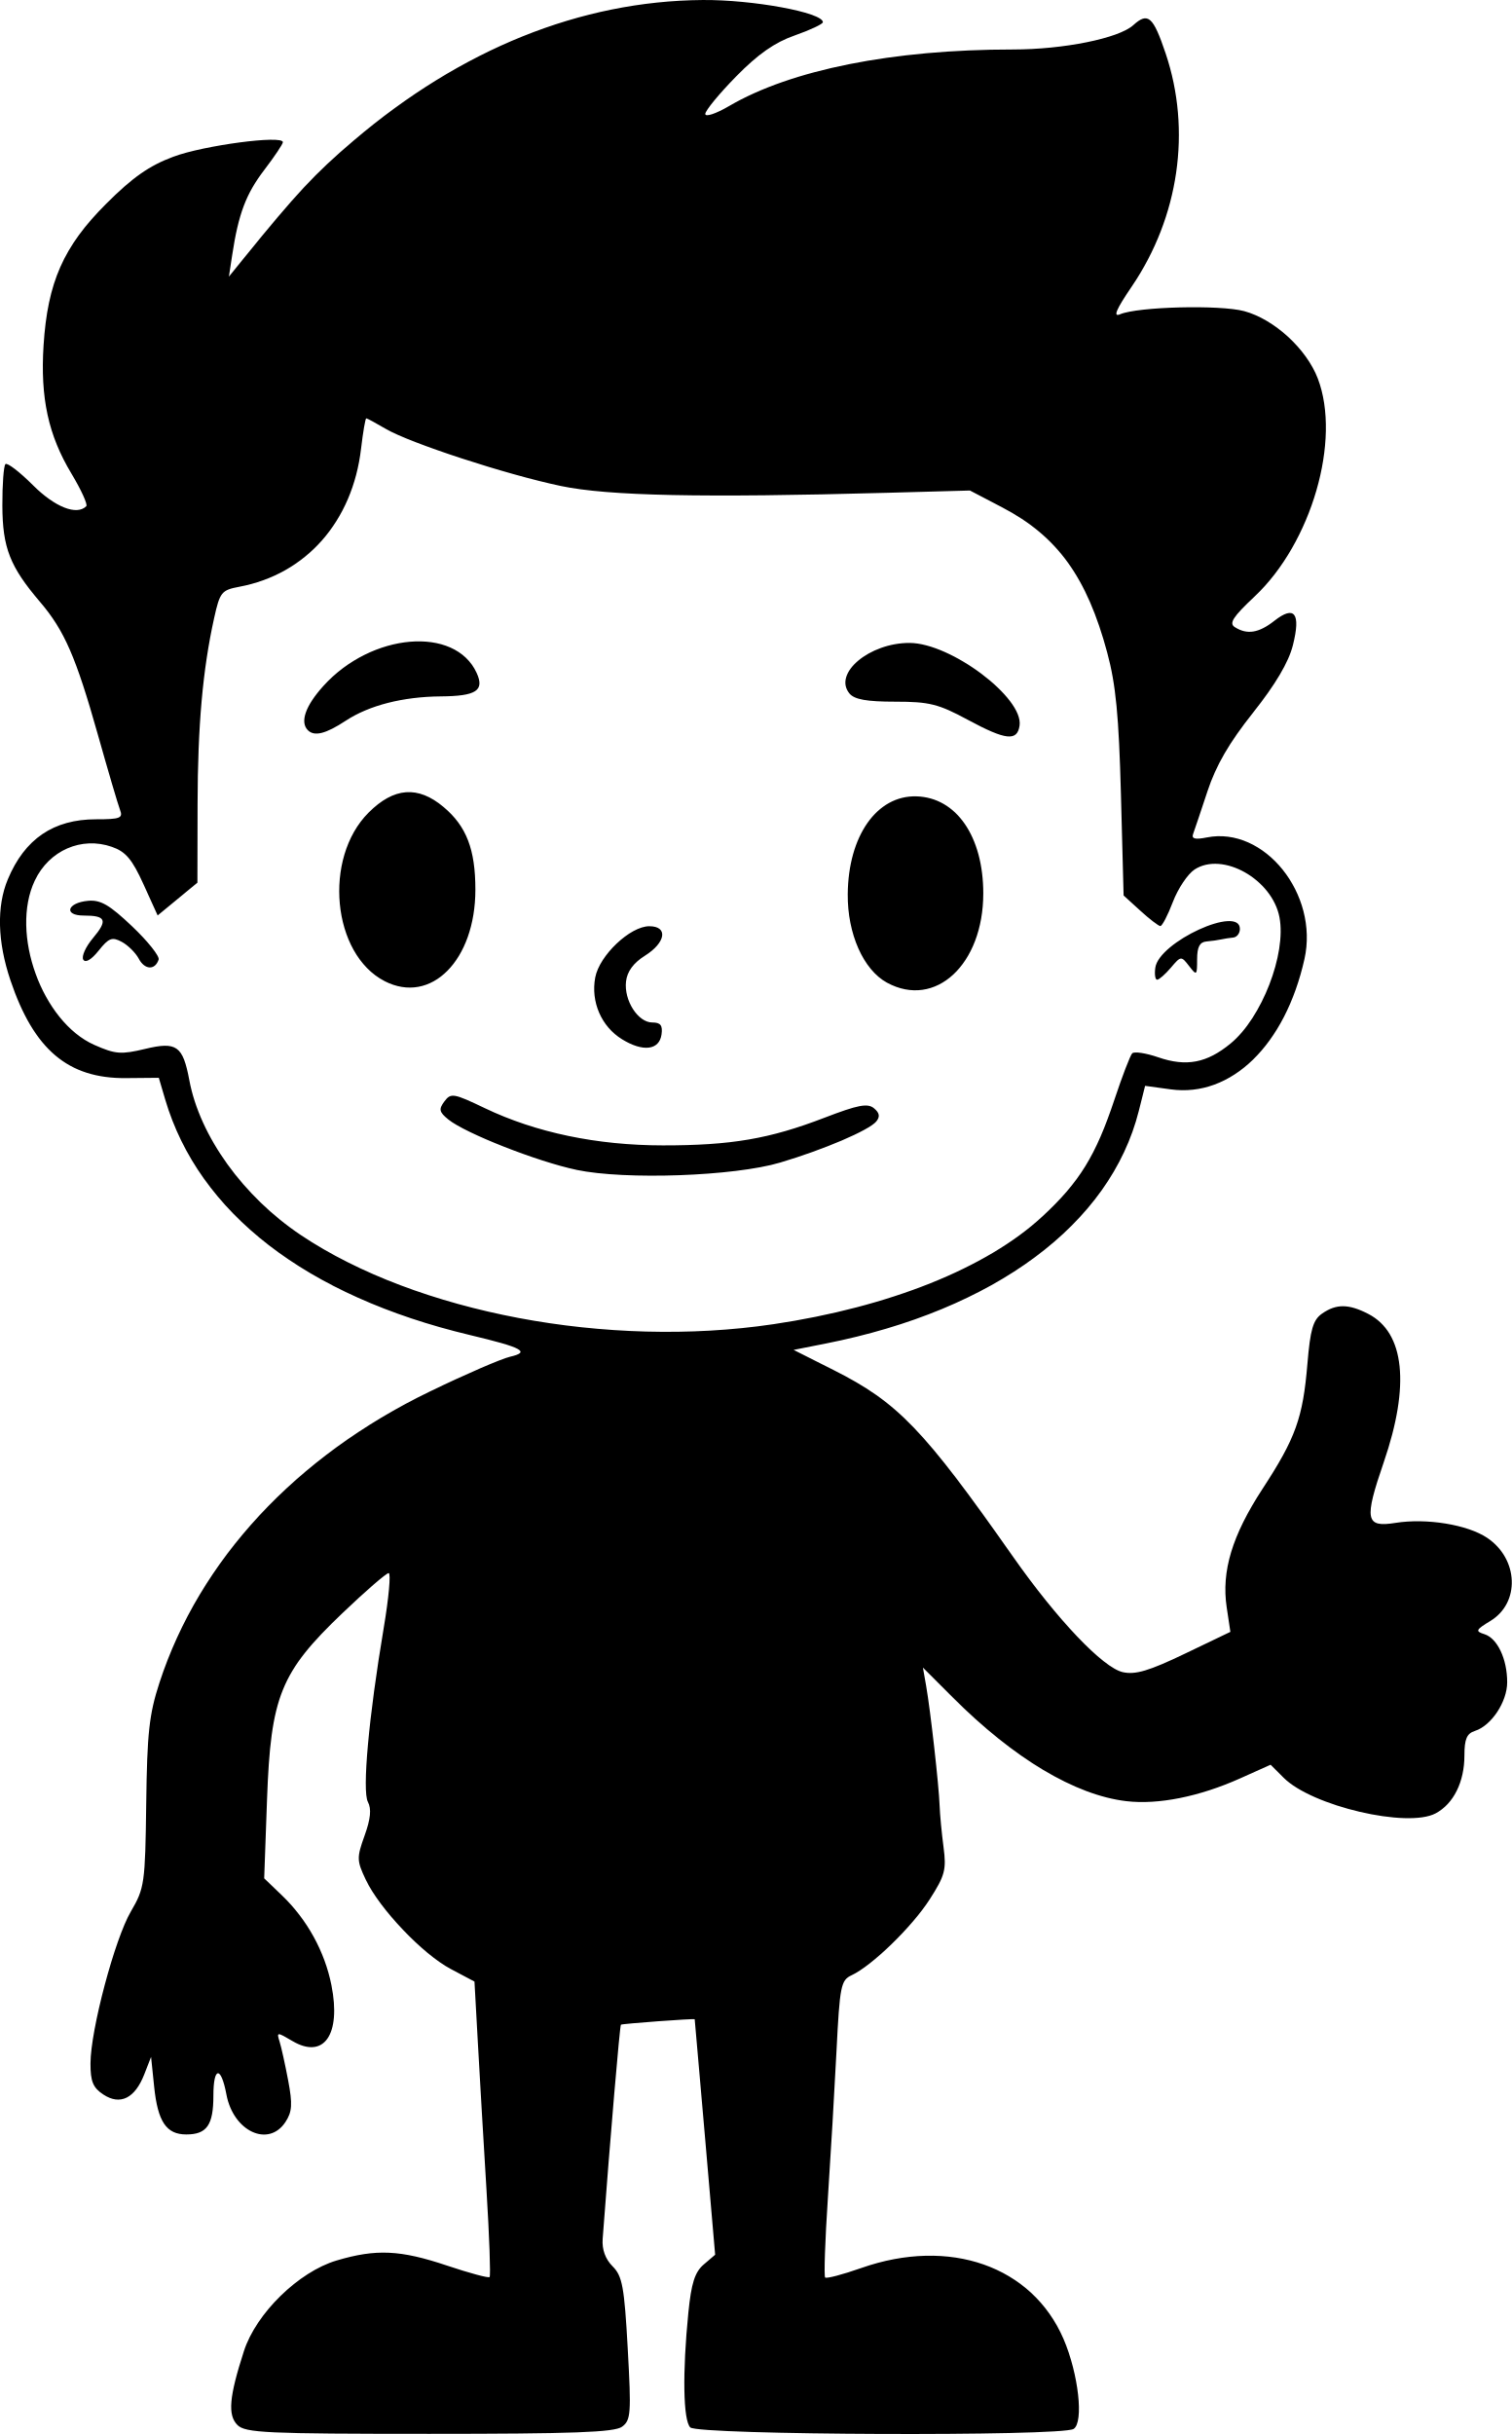
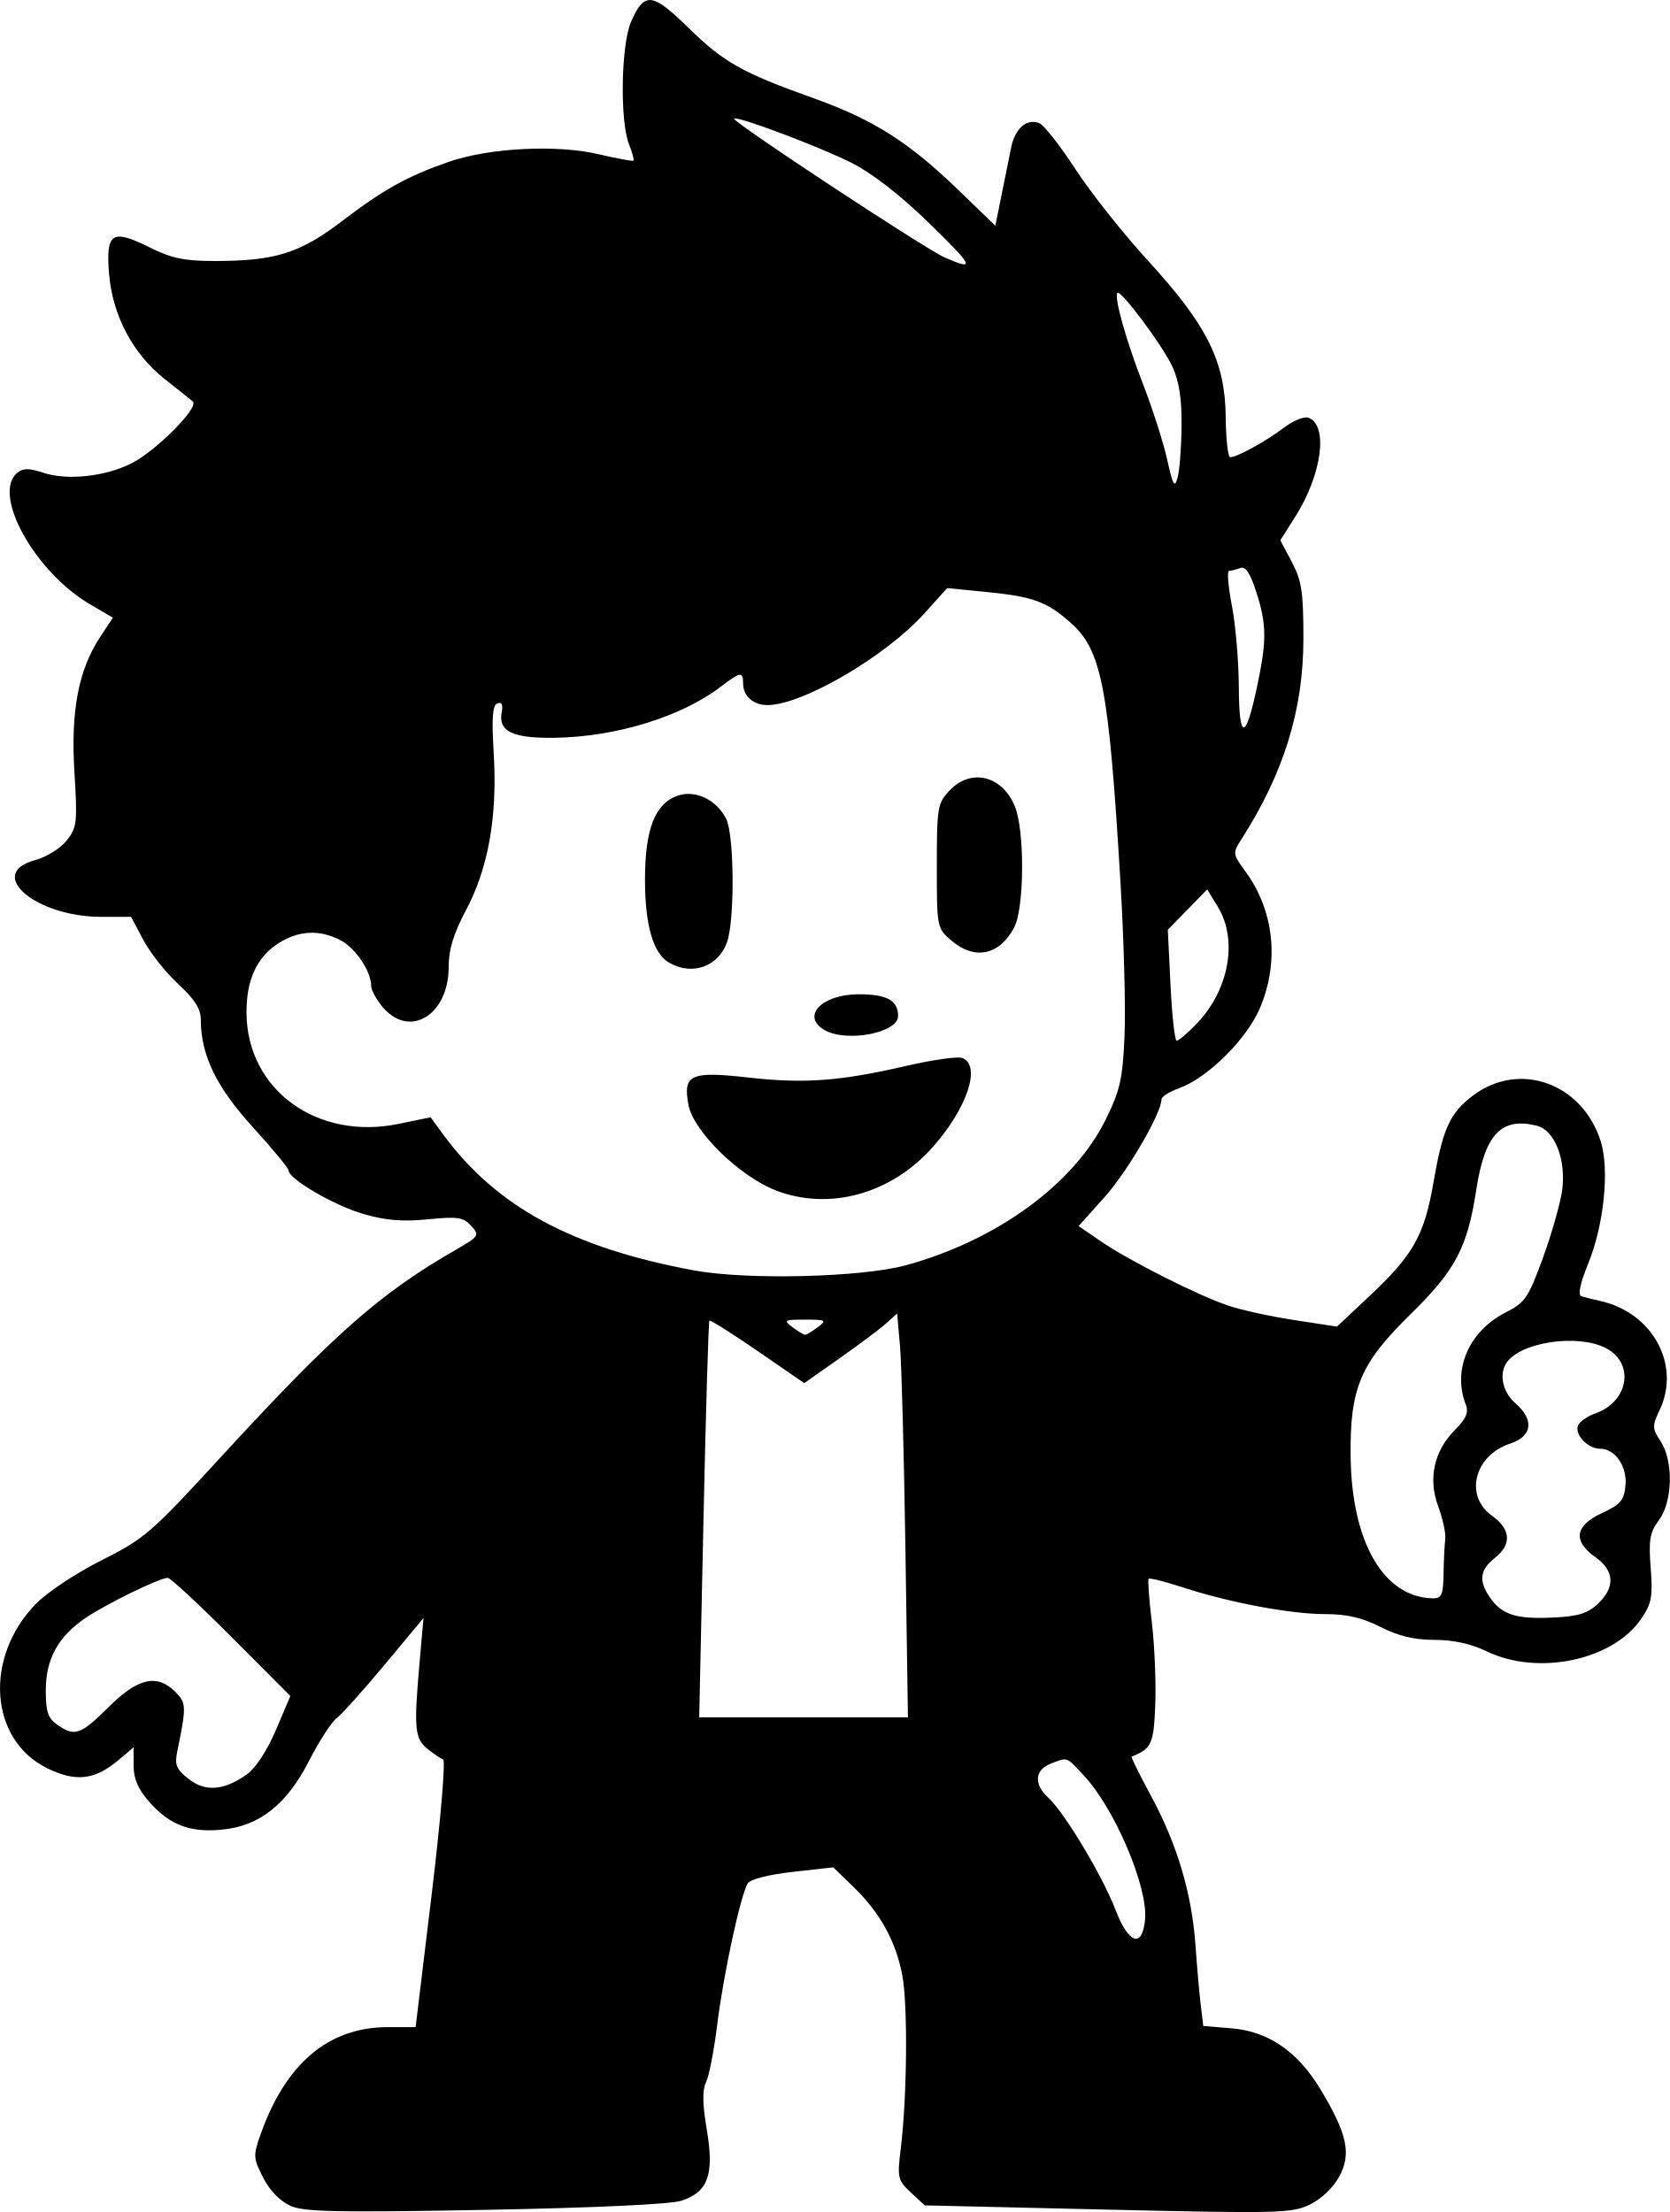
- <svg xmlns="http://www.w3.org/2000/svg" width="74.82mm" height="120.46mm" viewBox="0 0 74.82 120.46" version="1.1" xml:space="preserve">
-   <path style="fill:#000000" d="m 11.75,120.014 c -0.488,-0.488 -0.409,-1.395 0.321,-3.655 0.604,-1.87 2.707,-3.927 4.586,-4.485 1.957,-0.581 3.15,-0.526 5.469,0.252 1.1,0.369 2.046,0.624 2.104,0.567 0.058,-0.058 -0.011,-1.997 -0.153,-4.309 -0.141,-2.313 -0.333,-5.579 -0.426,-7.26 l -0.169,-3.055 -1.182,-0.627 c -1.386,-0.735 -3.513,-2.972 -4.197,-4.413 -0.449,-0.946 -0.453,-1.089 -0.058,-2.188 0.297,-0.826 0.346,-1.32 0.163,-1.661 -0.292,-0.545 0.041,-4.203 0.783,-8.615 0.251,-1.492 0.361,-2.712 0.244,-2.712 -0.117,0 -1.148,0.893 -2.291,1.985 -3.061,2.924 -3.544,4.118 -3.728,9.206 l -0.141,3.916 0.882,0.847 c 1.243,1.193 2.114,2.774 2.446,4.443 0.488,2.447 -0.375,3.681 -1.931,2.762 -0.766,-0.452 -0.787,-0.451 -0.636,0.026 0.086,0.272 0.277,1.139 0.426,1.928 0.221,1.171 0.197,1.546 -0.134,2.051 -0.838,1.279 -2.578,0.471 -2.921,-1.355 -0.268,-1.429 -0.646,-1.398 -0.646,0.052 0,1.458 -0.324,1.921 -1.343,1.921 -0.985,0 -1.409,-0.63 -1.588,-2.356 l -0.153,-1.481 -0.338,0.865 c -0.463,1.186 -1.188,1.544 -2.02,0.999 -0.515,-0.337 -0.643,-0.645 -0.641,-1.54 0.005,-1.665 1.2,-6.16 2.003,-7.529 0.671,-1.145 0.705,-1.383 0.755,-5.331 0.044,-3.492 0.146,-4.421 0.656,-5.985 1.976,-6.062 6.751,-11.203 13.384,-14.412 1.746,-0.845 3.531,-1.618 3.965,-1.719 1.022,-0.236 0.625,-0.452 -1.981,-1.073 -8.098,-1.931 -13.428,-6.049 -15.083,-11.655 l -0.318,-1.077 -1.626,0.015 c -2.864,0.026 -4.561,-1.412 -5.717,-4.843 -0.643,-1.909 -0.688,-3.656 -0.129,-4.994 0.836,-2.002 2.262,-2.972 4.368,-2.972 1.191,0 1.342,-0.059 1.186,-0.463 -0.098,-0.255 -0.594,-1.938 -1.102,-3.741 -1.076,-3.817 -1.653,-5.142 -2.853,-6.548 -1.497,-1.754 -1.861,-2.685 -1.869,-4.771 -0.004,-1.043 0.065,-1.968 0.152,-2.055 0.087,-0.087 0.697,0.379 1.354,1.036 1.094,1.094 2.174,1.521 2.647,1.048 0.081,-0.081 -0.251,-0.809 -0.737,-1.618 -1.142,-1.897 -1.543,-3.743 -1.377,-6.342 0.199,-3.118 0.982,-4.891 3.089,-6.998 1.318,-1.318 2.132,-1.889 3.331,-2.338 1.5,-0.562 5.424,-1.083 5.424,-0.721 0,0.092 -0.413,0.71 -0.919,1.372 -0.909,1.191 -1.279,2.172 -1.591,4.225 l -0.161,1.058 0.74,-0.914 C 14.665,9.575 15.579,8.595 17.494,6.964 22.816,2.432 28.725,0.05 34.772,4.7981461e-4 37.252,-0.02 40.725,0.62 40.725,1.098 c 0,0.092 -0.625,0.386 -1.389,0.654 -0.995,0.348 -1.82,0.925 -2.91,2.037 -0.837,0.853 -1.521,1.686 -1.521,1.85 0,0.165 0.524,-0.008 1.166,-0.384 3.072,-1.8 8.108,-2.806 14.058,-2.806 2.51,-2.32e-4 5.235,-0.551 5.956,-1.203 0.73,-0.661 0.984,-0.44 1.604,1.401 1.281,3.802 0.659,8.092 -1.672,11.524 -0.787,1.159 -0.945,1.536 -0.58,1.381 0.885,-0.374 4.945,-0.476 6.14,-0.153 1.482,0.4 3.08,1.863 3.642,3.334 1.165,3.05 -0.311,8.138 -3.129,10.789 -1.076,1.012 -1.278,1.326 -0.975,1.517 0.607,0.384 1.183,0.291 1.952,-0.314 1.003,-0.789 1.318,-0.375 0.919,1.208 -0.212,0.842 -0.859,1.936 -1.975,3.342 -1.18,1.485 -1.83,2.607 -2.251,3.88 -0.325,0.985 -0.646,1.939 -0.713,2.121 -0.087,0.238 0.101,0.285 0.676,0.17 2.845,-0.569 5.556,2.805 4.835,6.02 -0.954,4.259 -3.625,6.859 -6.621,6.447 l -1.265,-0.174 -0.313,1.243 c -1.413,5.611 -7.129,9.856 -15.499,11.512 l -1.584,0.313 1.981,0.998 c 3.182,1.604 4.448,2.922 8.881,9.24 2.18,3.107 4.453,5.497 5.433,5.712 0.621,0.136 1.299,-0.065 3.059,-0.91 l 2.262,-1.085 -0.182,-1.215 c -0.268,-1.785 0.268,-3.557 1.771,-5.86 1.642,-2.516 2,-3.511 2.223,-6.183 0.143,-1.713 0.279,-2.181 0.725,-2.493 0.701,-0.491 1.319,-0.486 2.292,0.017 1.796,0.929 2.068,3.534 0.765,7.329 -0.983,2.863 -0.91,3.249 0.574,3.012 1.538,-0.246 3.572,0.086 4.545,0.742 1.549,1.044 1.633,3.212 0.159,4.108 -0.731,0.445 -0.761,0.511 -0.298,0.658 0.642,0.204 1.125,1.226 1.125,2.379 0,0.968 -0.782,2.149 -1.594,2.407 -0.405,0.128 -0.522,0.403 -0.522,1.219 0,1.305 -0.538,2.389 -1.422,2.861 -1.395,0.747 -6.124,-0.36 -7.525,-1.761 l -0.645,-0.645 -1.503,0.674 c -2.018,0.906 -4.066,1.316 -5.64,1.129 -2.535,-0.3 -5.564,-2.11 -8.583,-5.129 l -1.481,-1.481 0.159,0.903 c 0.213,1.211 0.633,4.942 0.667,5.93 0.015,0.437 0.103,1.36 0.194,2.052 0.148,1.116 0.07,1.408 -0.684,2.584 -0.873,1.361 -2.863,3.293 -3.871,3.76 -0.524,0.243 -0.581,0.53 -0.742,3.739 -0.096,1.912 -0.288,5.191 -0.427,7.288 -0.139,2.097 -0.199,3.865 -0.135,3.929 0.065,0.065 0.869,-0.147 1.788,-0.47 4.368,-1.534 8.456,-0.098 10.011,3.515 0.741,1.723 1.01,4.125 0.497,4.449 -0.598,0.379 -18.588,0.308 -18.971,-0.075 -0.353,-0.353 -0.392,-2.712 -0.095,-5.679 0.146,-1.46 0.321,-2.007 0.758,-2.381 l 0.568,-0.486 -0.502,-5.821 c -0.276,-3.201 -0.506,-5.826 -0.51,-5.833 -0.026,-0.044 -3.593,0.219 -3.651,0.269 -0.057,0.05 -0.526,5.555 -0.904,10.602 -0.039,0.524 0.133,0.998 0.493,1.358 0.481,0.481 0.578,1.009 0.748,4.07 0.179,3.222 0.155,3.546 -0.284,3.868 -0.376,0.275 -2.435,0.351 -9.538,0.351 -8.074,0 -9.106,-0.048 -9.496,-0.438 z M 38.26,65.538 c 5.762,-0.856 10.567,-2.779 13.327,-5.334 1.838,-1.701 2.642,-3.007 3.571,-5.795 0.382,-1.148 0.776,-2.173 0.874,-2.277 0.098,-0.104 0.679,-0.017 1.29,0.194 1.391,0.479 2.407,0.285 3.585,-0.686 1.537,-1.267 2.757,-4.416 2.416,-6.235 -0.354,-1.888 -2.82,-3.279 -4.205,-2.371 -0.337,0.221 -0.82,0.943 -1.072,1.604 -0.252,0.661 -0.532,1.198 -0.621,1.194 -0.089,-0.004 -0.535,-0.347 -0.99,-0.761 l -0.827,-0.753 -0.132,-4.994 c -0.103,-3.896 -0.252,-5.44 -0.678,-7.023 -1.006,-3.741 -2.465,-5.76 -5.192,-7.187 l -1.603,-0.838 -4.101,0.113 c -9.141,0.252 -13.8,0.155 -16.14,-0.336 -2.713,-0.569 -7.473,-2.123 -8.68,-2.834 -0.481,-0.283 -0.911,-0.515 -0.956,-0.515 -0.044,0 -0.16,0.675 -0.257,1.5 -0.424,3.609 -2.721,6.215 -6.026,6.835 -0.879,0.165 -0.96,0.266 -1.244,1.543 -0.566,2.55 -0.813,5.325 -0.821,9.219 l -0.008,3.883 -0.984,0.811 -0.984,0.811 -0.703,-1.548 c -0.559,-1.232 -0.878,-1.609 -1.561,-1.847 -1.505,-0.525 -3.107,0.176 -3.816,1.669 -1.233,2.598 0.36,6.99 2.95,8.135 1.039,0.459 1.32,0.481 2.515,0.195 1.556,-0.373 1.863,-0.155 2.183,1.55 0.52,2.777 2.667,5.757 5.524,7.668 5.74,3.839 15.193,5.623 23.366,4.409 z m -9.733,-7.643 c -1.926,-0.404 -5.494,-1.806 -6.337,-2.49 -0.457,-0.371 -0.487,-0.507 -0.196,-0.896 0.32,-0.429 0.452,-0.407 2.006,0.337 2.518,1.205 5.545,1.838 8.805,1.84 3.382,0.002 5.277,-0.322 7.997,-1.368 1.659,-0.638 2.137,-0.73 2.451,-0.47 0.278,0.23 0.31,0.418 0.113,0.656 -0.362,0.436 -2.603,1.394 -4.757,2.033 -2.28,0.676 -7.656,0.868 -10.081,0.36 z m 2.255,-6.463 c -1.02,-0.629 -1.55,-1.85 -1.324,-3.054 0.205,-1.094 1.728,-2.538 2.677,-2.538 0.942,0 0.821,0.807 -0.218,1.459 -0.566,0.355 -0.878,0.78 -0.935,1.274 -0.108,0.937 0.592,2.03 1.3,2.03 0.41,0 0.521,0.144 0.457,0.595 -0.111,0.779 -0.918,0.875 -1.958,0.234 z m -11.744,-2.874 c -2.599,-1.33 -3.054,-6.083 -0.798,-8.34 1.255,-1.256 2.446,-1.345 3.715,-0.277 1.131,0.951 1.572,2.099 1.572,4.088 0,3.491 -2.193,5.704 -4.489,4.53 z m 24.858,0.074 c -1.168,-0.636 -1.959,-2.421 -1.941,-4.38 0.026,-2.883 1.44,-4.896 3.401,-4.84 1.975,0.056 3.307,1.99 3.307,4.803 0,3.52 -2.374,5.72 -4.766,4.417 z m 13.281,-0.741 c 0.182,-1.279 4.186,-3.114 4.186,-1.918 0,0.218 -0.149,0.411 -0.331,0.427 -0.182,0.017 -0.45,0.058 -0.595,0.092 -0.146,0.034 -0.473,0.08 -0.728,0.102 -0.336,0.029 -0.463,0.272 -0.463,0.885 0,0.802 -0.02,0.819 -0.397,0.331 -0.39,-0.505 -0.406,-0.504 -0.902,0.082 -0.278,0.327 -0.584,0.595 -0.68,0.595 -0.096,0 -0.136,-0.268 -0.09,-0.595 z M 6.87,47.449 c -0.159,-0.297 -0.539,-0.673 -0.846,-0.837 -0.477,-0.255 -0.641,-0.193 -1.142,0.435 -0.36,0.451 -0.652,0.623 -0.761,0.447 -0.097,-0.157 0.118,-0.637 0.479,-1.066 0.744,-0.884 0.65,-1.117 -0.454,-1.117 -1.018,0 -0.827,-0.637 0.219,-0.73 0.615,-0.055 1.061,0.205 2.18,1.27 0.774,0.736 1.362,1.474 1.306,1.64 -0.178,0.534 -0.685,0.514 -0.982,-0.04 z M 47.912,35.631 c -1.47,-0.792 -1.914,-0.904 -3.606,-0.904 -1.408,0 -2.019,-0.109 -2.265,-0.405 -0.822,-0.99 0.983,-2.509 2.975,-2.503 2.04,0.006 5.641,2.712 5.443,4.09 -0.114,0.789 -0.683,0.727 -2.547,-0.278 z m -32.675,0.508 c -0.402,-0.402 -0.121,-1.207 0.766,-2.189 2.381,-2.636 6.52,-2.988 7.587,-0.645 0.398,0.874 -0.02,1.146 -1.783,1.16 -1.862,0.015 -3.539,0.444 -4.691,1.201 -0.996,0.655 -1.557,0.795 -1.88,0.472 z" id="path30" />
+ <svg xmlns="http://www.w3.org/2000/svg" width="85.532mm" height="113.33mm" viewBox="0 0 85.532 113.33" version="1.1" xml:space="preserve">
+   <path style="fill:#000000" d="m 14.862,113.006 c -0.517,-0.231 -1.054,-0.789 -1.384,-1.436 -0.505,-0.99 -0.514,-1.13 -0.139,-2.193 1.294,-3.666 3.488,-5.519 6.54,-5.519 h 1.41 l 0.824,-6.813 c 0.455,-3.765 0.717,-6.852 0.586,-6.9 -0.131,-0.048 -0.493,-0.294 -0.806,-0.547 -0.651,-0.527 -0.699,-1.046 -0.407,-4.356 l 0.207,-2.345 -1.985,2.385 c -1.092,1.312 -2.2,2.548 -2.464,2.747 -0.263,0.199 -0.896,1.177 -1.405,2.172 -1.157,2.261 -2.542,3.355 -4.481,3.541 -1.637,0.157 -2.674,-0.243 -3.722,-1.436 -0.562,-0.64 -0.793,-1.176 -0.793,-1.843 v -0.94 l -0.787,0.663 c -1.209,1.018 -2.192,1.125 -3.654,0.4 -2.948,-1.463 -3.232,-5.664 -0.569,-8.409 0.573,-0.591 2.066,-1.583 3.364,-2.234 2.2,-1.105 2.545,-1.403 6.06,-5.231 5.837,-6.357 8.176,-8.424 12.069,-10.668 1.224,-0.706 1.253,-0.749 0.809,-1.239 -0.4,-0.442 -0.687,-0.486 -2.221,-0.334 -1.298,0.128 -2.168,0.055 -3.307,-0.276 -1.487,-0.432 -3.825,-1.794 -3.825,-2.228 0,-0.115 -0.828,-1.118 -1.839,-2.227 -1.866,-2.047 -2.659,-3.693 -2.659,-5.518 0,-0.535 -0.32,-1.035 -1.154,-1.804 -0.635,-0.585 -1.438,-1.599 -1.785,-2.254 l -0.632,-1.191 h -1.53 c -3.368,0 -5.944,-2.216 -3.38,-2.907 0.581,-0.156 1.296,-0.601 1.612,-1.002 0.527,-0.67 0.556,-0.918 0.397,-3.499 -0.193,-3.147 0.206,-5.242 1.322,-6.936 l 0.647,-0.983 -1.171,-0.686 c -2.832,-1.66 -5.039,-5.645 -3.729,-6.733 0.303,-0.251 0.597,-0.251 1.359,1.5e-4 1.221,0.403 3.193,0.184 4.52,-0.501 1.277,-0.659 3.457,-2.869 3.115,-3.157 -0.139,-0.117 -0.792,-0.64 -1.451,-1.161 -1.631,-1.292 -2.668,-3.262 -2.839,-5.399 -0.168,-2.097 0.149,-2.297 2.1,-1.325 1.105,0.551 1.763,0.688 3.3,0.688 3.106,0 4.367,-0.393 6.518,-2.031 2.154,-1.641 3.348,-2.305 5.468,-3.044 2.073,-0.723 5.539,-0.902 7.684,-0.397 0.945,0.222 1.752,0.37 1.793,0.329 0.041,-0.041 -0.062,-0.419 -0.229,-0.839 -0.471,-1.184 -0.409,-5.082 0.1,-6.258 0.677,-1.567 1.084,-1.53 2.923,0.271 1.834,1.796 2.751,2.313 6.429,3.628 3.063,1.095 4.87,2.24 7.417,4.702 l 1.895,1.832 0.313,-1.543 c 0.172,-0.849 0.394,-1.949 0.493,-2.445 0.199,-0.996 0.794,-1.519 1.444,-1.269 0.233,0.089 1.067,1.15 1.852,2.357 0.786,1.207 2.465,3.325 3.731,4.706 3.024,3.3 3.942,5.15 3.968,8.004 0.011,1.127 0.114,2.05 0.231,2.051 0.345,0.003 1.841,-0.821 2.762,-1.522 0.471,-0.358 1.033,-0.584 1.249,-0.501 1.027,0.394 0.686,2.917 -0.687,5.082 l -0.759,1.196 0.591,1.115 c 0.503,0.949 0.591,1.529 0.593,3.893 0.002,3.677 -1.001,6.922 -3.2,10.35 -0.427,0.666 -0.419,0.727 0.215,1.587 1.491,2.023 1.77,4.671 0.744,7.054 -0.678,1.575 -2.673,3.547 -4.117,4.069 -0.501,0.181 -0.91,0.437 -0.91,0.569 0,0.705 -1.731,3.686 -2.901,4.995 l -1.345,1.504 1.131,0.776 c 1.455,0.999 5.021,2.798 6.564,3.311 0.66,0.22 2.176,0.549 3.368,0.731 l 2.168,0.332 1.659,-1.557 c 2.263,-2.123 2.817,-3.111 3.292,-5.86 0.469,-2.717 0.835,-3.524 2.005,-4.411 2.374,-1.802 5.6,-0.659 6.552,2.322 0.459,1.436 0.176,4.26 -0.624,6.243 -0.446,1.105 -0.557,1.65 -0.347,1.713 0.169,0.051 0.605,0.16 0.968,0.242 2.675,0.602 4.121,3.275 3.023,5.589 -0.385,0.812 -0.382,0.933 0.051,1.593 0.666,1.016 0.622,3.085 -0.086,4.043 -0.468,0.633 -0.533,1.01 -0.422,2.449 0.114,1.476 0.049,1.821 -0.49,2.611 -1.45,2.126 -5.29,2.93 -7.917,1.658 -0.796,-0.385 -1.701,-0.584 -2.665,-0.584 -1.032,0 -1.84,-0.193 -2.761,-0.66 -0.941,-0.478 -1.726,-0.661 -2.834,-0.661 -1.774,-0.001 -4.884,-0.584 -7.282,-1.364 -0.919,-0.299 -1.713,-0.501 -1.766,-0.448 -0.052,0.052 0.02,1.051 0.161,2.219 0.141,1.168 0.221,3.06 0.178,4.203 -0.077,2.047 -0.179,2.274 -1.211,2.695 -0.041,0.017 0.412,0.932 1.006,2.034 1.326,2.458 2.076,4.978 2.261,7.593 0.077,1.091 0.199,2.476 0.271,3.077 l 0.131,1.093 1.453,0.12 c 1.881,0.156 3.388,1.192 4.552,3.128 1.369,2.278 1.59,3.294 0.969,4.453 -0.304,0.568 -0.918,1.158 -1.502,1.443 -0.926,0.452 -1.571,0.469 -10.364,0.265 l -9.377,-0.218 -0.71,-0.661 c -0.671,-0.625 -0.7,-0.749 -0.516,-2.249 0.324,-2.64 0.367,-7.318 0.081,-8.864 -0.322,-1.744 -1.139,-3.223 -2.519,-4.558 l -1.019,-0.986 -2.08,0.233 c -1.234,0.138 -2.171,0.378 -2.302,0.589 -0.364,0.583 -1.248,4.681 -1.562,7.235 -0.161,1.31 -0.418,2.636 -0.571,2.947 -0.198,0.402 -0.187,1.107 0.036,2.433 0.391,2.316 0.071,3.201 -1.319,3.648 -0.559,0.179 -4.52,0.362 -10.051,0.464 -7.608,0.139 -9.269,0.104 -9.973,-0.211 z M 58.653,98.355 c 0.16,-1.665 -1.553,-5.697 -3.142,-7.395 -0.919,-0.982 -0.799,-0.939 -1.687,-0.602 -0.825,0.314 -0.882,1.063 -0.134,1.74 0.824,0.745 2.79,4.023 3.45,5.752 0.668,1.75 1.37,1.984 1.513,0.504 z m -45.998,-7.455 c 0.442,-0.315 1.038,-1.228 1.479,-2.267 l 0.739,-1.74 -3.019,-3.027 c -1.66,-1.665 -3.128,-3.027 -3.262,-3.027 -0.409,0 -3.145,1.334 -4.198,2.047 -1.416,0.958 -2.049,2.11 -2.049,3.724 0,1.088 0.112,1.421 0.588,1.755 0.894,0.626 1.197,0.522 2.637,-0.911 1.498,-1.491 2.473,-1.71 3.415,-0.768 0.563,0.563 0.569,0.742 0.095,3.045 -0.143,0.692 -0.051,0.914 0.579,1.41 0.862,0.678 1.814,0.602 2.996,-0.24 z m 33.722,-11.582 c -0.072,-4.766 -0.196,-9.42 -0.276,-10.343 l -0.146,-1.678 -0.572,0.512 c -0.314,0.282 -1.385,1.084 -2.38,1.783 l -1.808,1.271 -2.387,-1.643 c -1.313,-0.904 -2.425,-1.605 -2.471,-1.559 -0.046,0.046 -0.183,4.638 -0.303,10.203 l -0.219,10.119 5.346,-2.8e-4 5.346,-2.9e-4 z m 35.468,2.852 c 0.902,-0.847 0.858,-1.69 -0.124,-2.389 -1.17,-0.833 -1.056,-1.612 0.331,-2.256 0.953,-0.443 1.137,-0.657 1.209,-1.407 0.094,-0.985 -0.528,-1.893 -1.297,-1.893 -0.625,0 -1.314,-0.716 -1.136,-1.18 0.078,-0.204 0.481,-0.489 0.895,-0.633 1.704,-0.594 2.022,-2.573 0.537,-3.342 -1.45,-0.75 -4.389,-0.312 -5.098,0.76 -0.39,0.589 -0.187,1.502 0.459,2.063 0.98,0.852 0.872,1.692 -0.264,2.067 -1.845,0.609 -2.364,2.681 -0.927,3.704 0.967,0.689 1.015,1.47 0.132,2.164 -0.767,0.603 -0.833,1.177 -0.236,2.03 0.611,0.872 1.339,1.103 3.204,1.017 1.304,-0.06 1.784,-0.206 2.315,-0.705 z m -7.903,-1.529 c 0.012,-0.691 0.051,-1.495 0.087,-1.786 0.036,-0.291 -0.126,-1.044 -0.359,-1.672 -0.532,-1.43 -0.217,-2.851 0.873,-3.941 0.557,-0.557 0.694,-0.879 0.541,-1.271 -0.7,-1.792 0.15,-3.764 2.04,-4.729 1.001,-0.511 1.16,-0.745 1.912,-2.807 0.451,-1.237 0.893,-2.794 0.982,-3.459 0.209,-1.565 -0.382,-3.071 -1.295,-3.3 -1.825,-0.458 -2.673,0.441 -3.107,3.294 -0.448,2.943 -1.069,4.118 -3.37,6.369 -2.571,2.516 -3.106,3.787 -3.064,7.283 0.053,4.392 1.688,7.217 4.207,7.266 0.456,0.009 0.534,-0.168 0.553,-1.246 z m -32.056,-12.642 c 0.477,-0.361 0.43,-0.388 -0.646,-0.388 -1.076,0 -1.123,0.028 -0.646,0.388 0.282,0.214 0.573,0.388 0.646,0.388 0.073,0 0.363,-0.175 0.646,-0.388 z m 4.513,-3.173 c 4.664,-1.278 8.608,-4.155 10.239,-7.469 0.737,-1.498 0.867,-2.074 0.963,-4.267 0.061,-1.394 -0.031,-4.919 -0.205,-7.832 -0.602,-10.093 -0.96,-11.952 -2.577,-13.372 -1.221,-1.072 -1.919,-1.324 -4.319,-1.559 l -1.984,-0.195 -1.165,1.294 c -1.984,2.204 -6.251,4.698 -8.038,4.698 -0.734,0 -1.249,-0.458 -1.249,-1.111 0,-0.623 -0.134,-0.603 -1.156,0.177 -2.011,1.534 -5.352,2.562 -8.481,2.61 -2.167,0.033 -2.916,-0.325 -2.729,-1.304 0.075,-0.394 0.003,-0.545 -0.221,-0.459 -0.249,0.096 -0.297,0.739 -0.188,2.556 0.193,3.23 -0.273,5.877 -1.41,8.021 -0.654,1.232 -0.897,2.029 -0.898,2.943 -0.003,2.439 -1.986,3.659 -3.357,2.065 -0.336,-0.39 -0.61,-0.887 -0.61,-1.105 0,-0.751 -0.805,-1.949 -1.579,-2.349 -1.049,-0.542 -2.087,-0.503 -3.105,0.117 -1.165,0.71 -1.724,1.908 -1.703,3.65 0.047,3.913 3.626,6.507 7.792,5.646 l 1.635,-0.338 0.649,0.884 c 2.719,3.7 6.6,5.803 12.847,6.961 2.7,0.501 8.582,0.358 10.848,-0.263 z m -6.701,-3.854 c -1.852,-0.733 -4.181,-3.023 -4.432,-4.357 -0.294,-1.565 0.095,-1.744 3.066,-1.409 2.878,0.324 4.687,0.19 8.113,-0.601 1.335,-0.308 2.615,-0.488 2.844,-0.4 0.98,0.376 0.266,2.547 -1.496,4.548 -2.139,2.43 -5.344,3.308 -8.096,2.219 z m 2.534,-8.2 c -1.213,-0.707 -0.138,-1.831 1.752,-1.831 1.452,0 2.018,0.313 2.018,1.118 0,0.863 -2.652,1.364 -3.77,0.713 z m -7.962,-3.453 c -0.815,-0.474 -1.232,-1.914 -1.232,-4.256 4.84e-4,-2.577 0.513,-3.895 1.671,-4.296 0.908,-0.315 1.989,0.201 2.488,1.187 0.413,0.817 0.445,5.164 0.046,6.308 -0.441,1.266 -1.79,1.745 -2.974,1.057 z m 14.459,-1.133 c -0.737,-0.634 -0.742,-0.663 -0.742,-3.815 0,-2.998 0.036,-3.215 0.641,-3.859 1.095,-1.165 2.691,-0.791 3.35,0.785 0.515,1.234 0.499,5.196 -0.025,6.21 -0.742,1.434 -2.03,1.706 -3.224,0.679 z m 12.554,4.277 c 1.667,-1.722 2.139,-4.293 1.102,-5.994 l -0.549,-0.901 -1.009,1.033 -1.009,1.033 0.139,2.844 c 0.076,1.564 0.219,2.844 0.317,2.844 0.098,0 0.553,-0.387 1.01,-0.86 z m 3.107,-17.281 c 0.502,-2.37 0.495,-3.195 -0.043,-4.859 -0.312,-0.967 -0.55,-1.323 -0.815,-1.221 -0.206,0.079 -0.465,0.144 -0.576,0.144 -0.111,0 -0.046,0.804 0.144,1.786 0.19,0.982 0.35,2.852 0.355,4.154 0.011,2.776 0.346,2.775 0.935,-0.003 z m -3.868,-13.345 c 0.015,-1.398 -0.123,-2.297 -0.464,-3.043 -0.489,-1.067 -2.644,-3.96 -2.819,-3.784 -0.189,0.189 0.438,2.425 1.308,4.666 0.49,1.262 1.048,3.005 1.24,3.875 0.292,1.323 0.379,1.475 0.532,0.926 0.1,-0.361 0.192,-1.549 0.203,-2.64 z m -12.966,-10.438 c -1.442,-1.403 -2.887,-2.526 -3.922,-3.049 -1.641,-0.829 -5.883,-2.426 -6.036,-2.273 -0.134,0.134 9.8,6.683 10.793,7.115 1.602,0.698 1.501,0.48 -0.835,-1.793 z" />
</svg>
